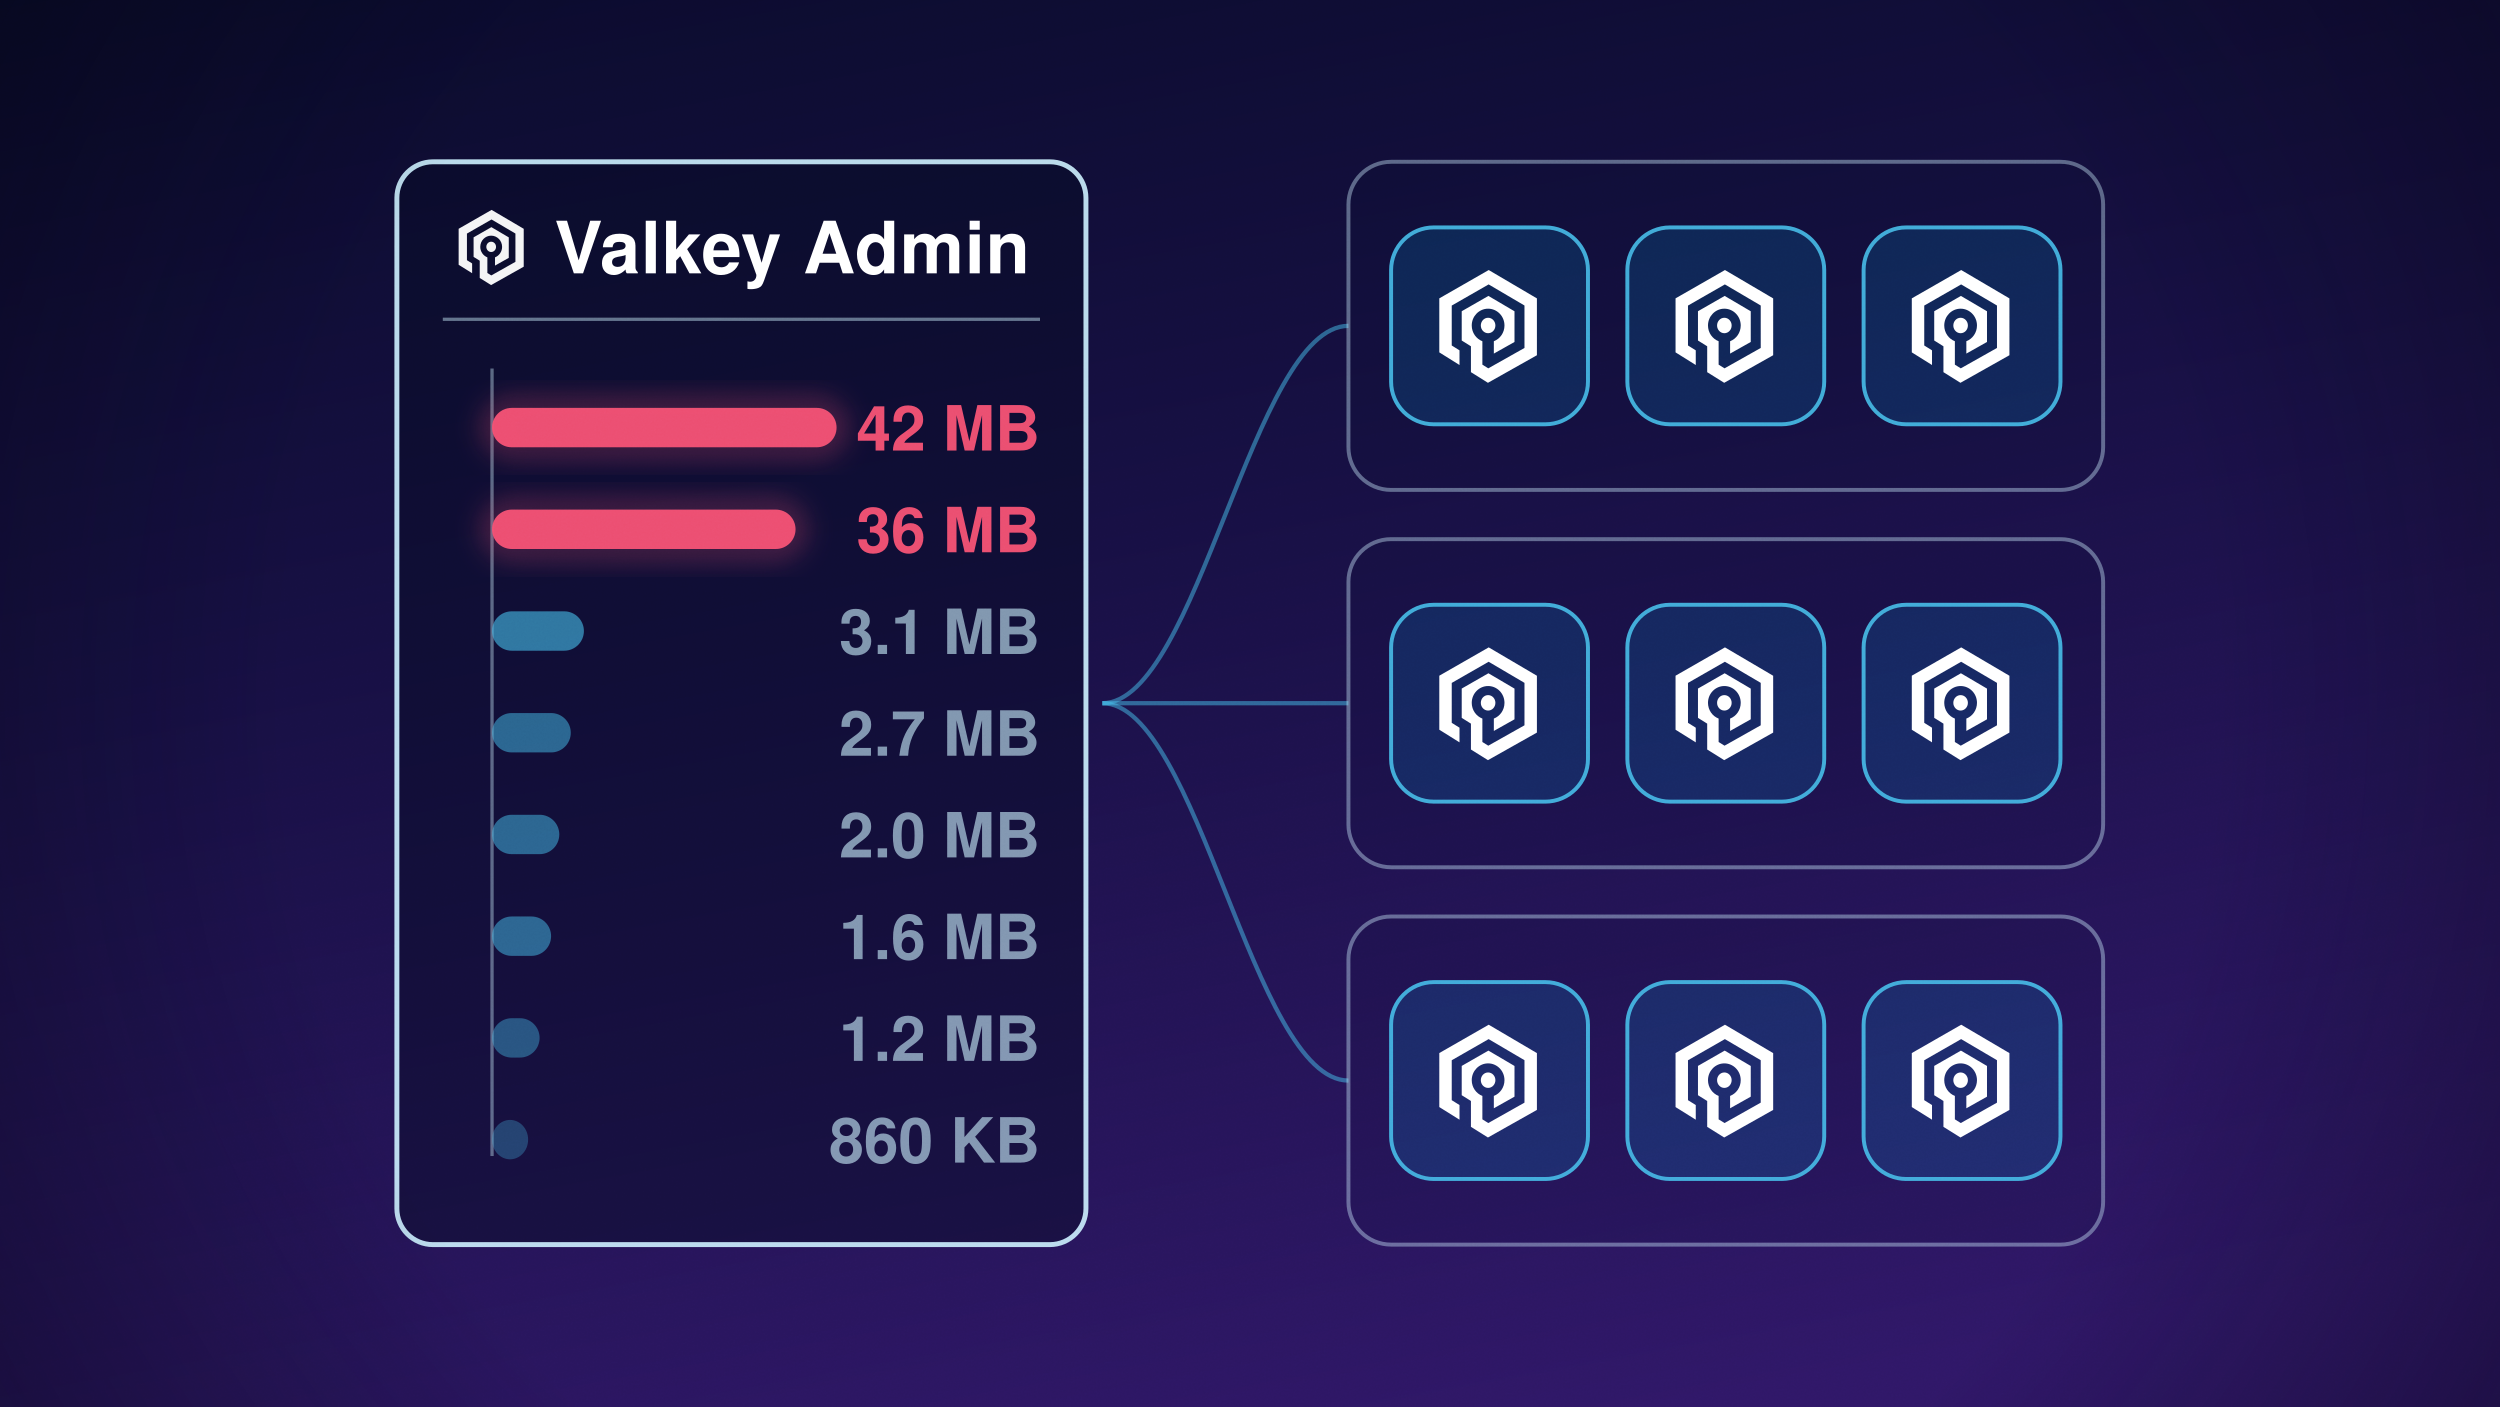
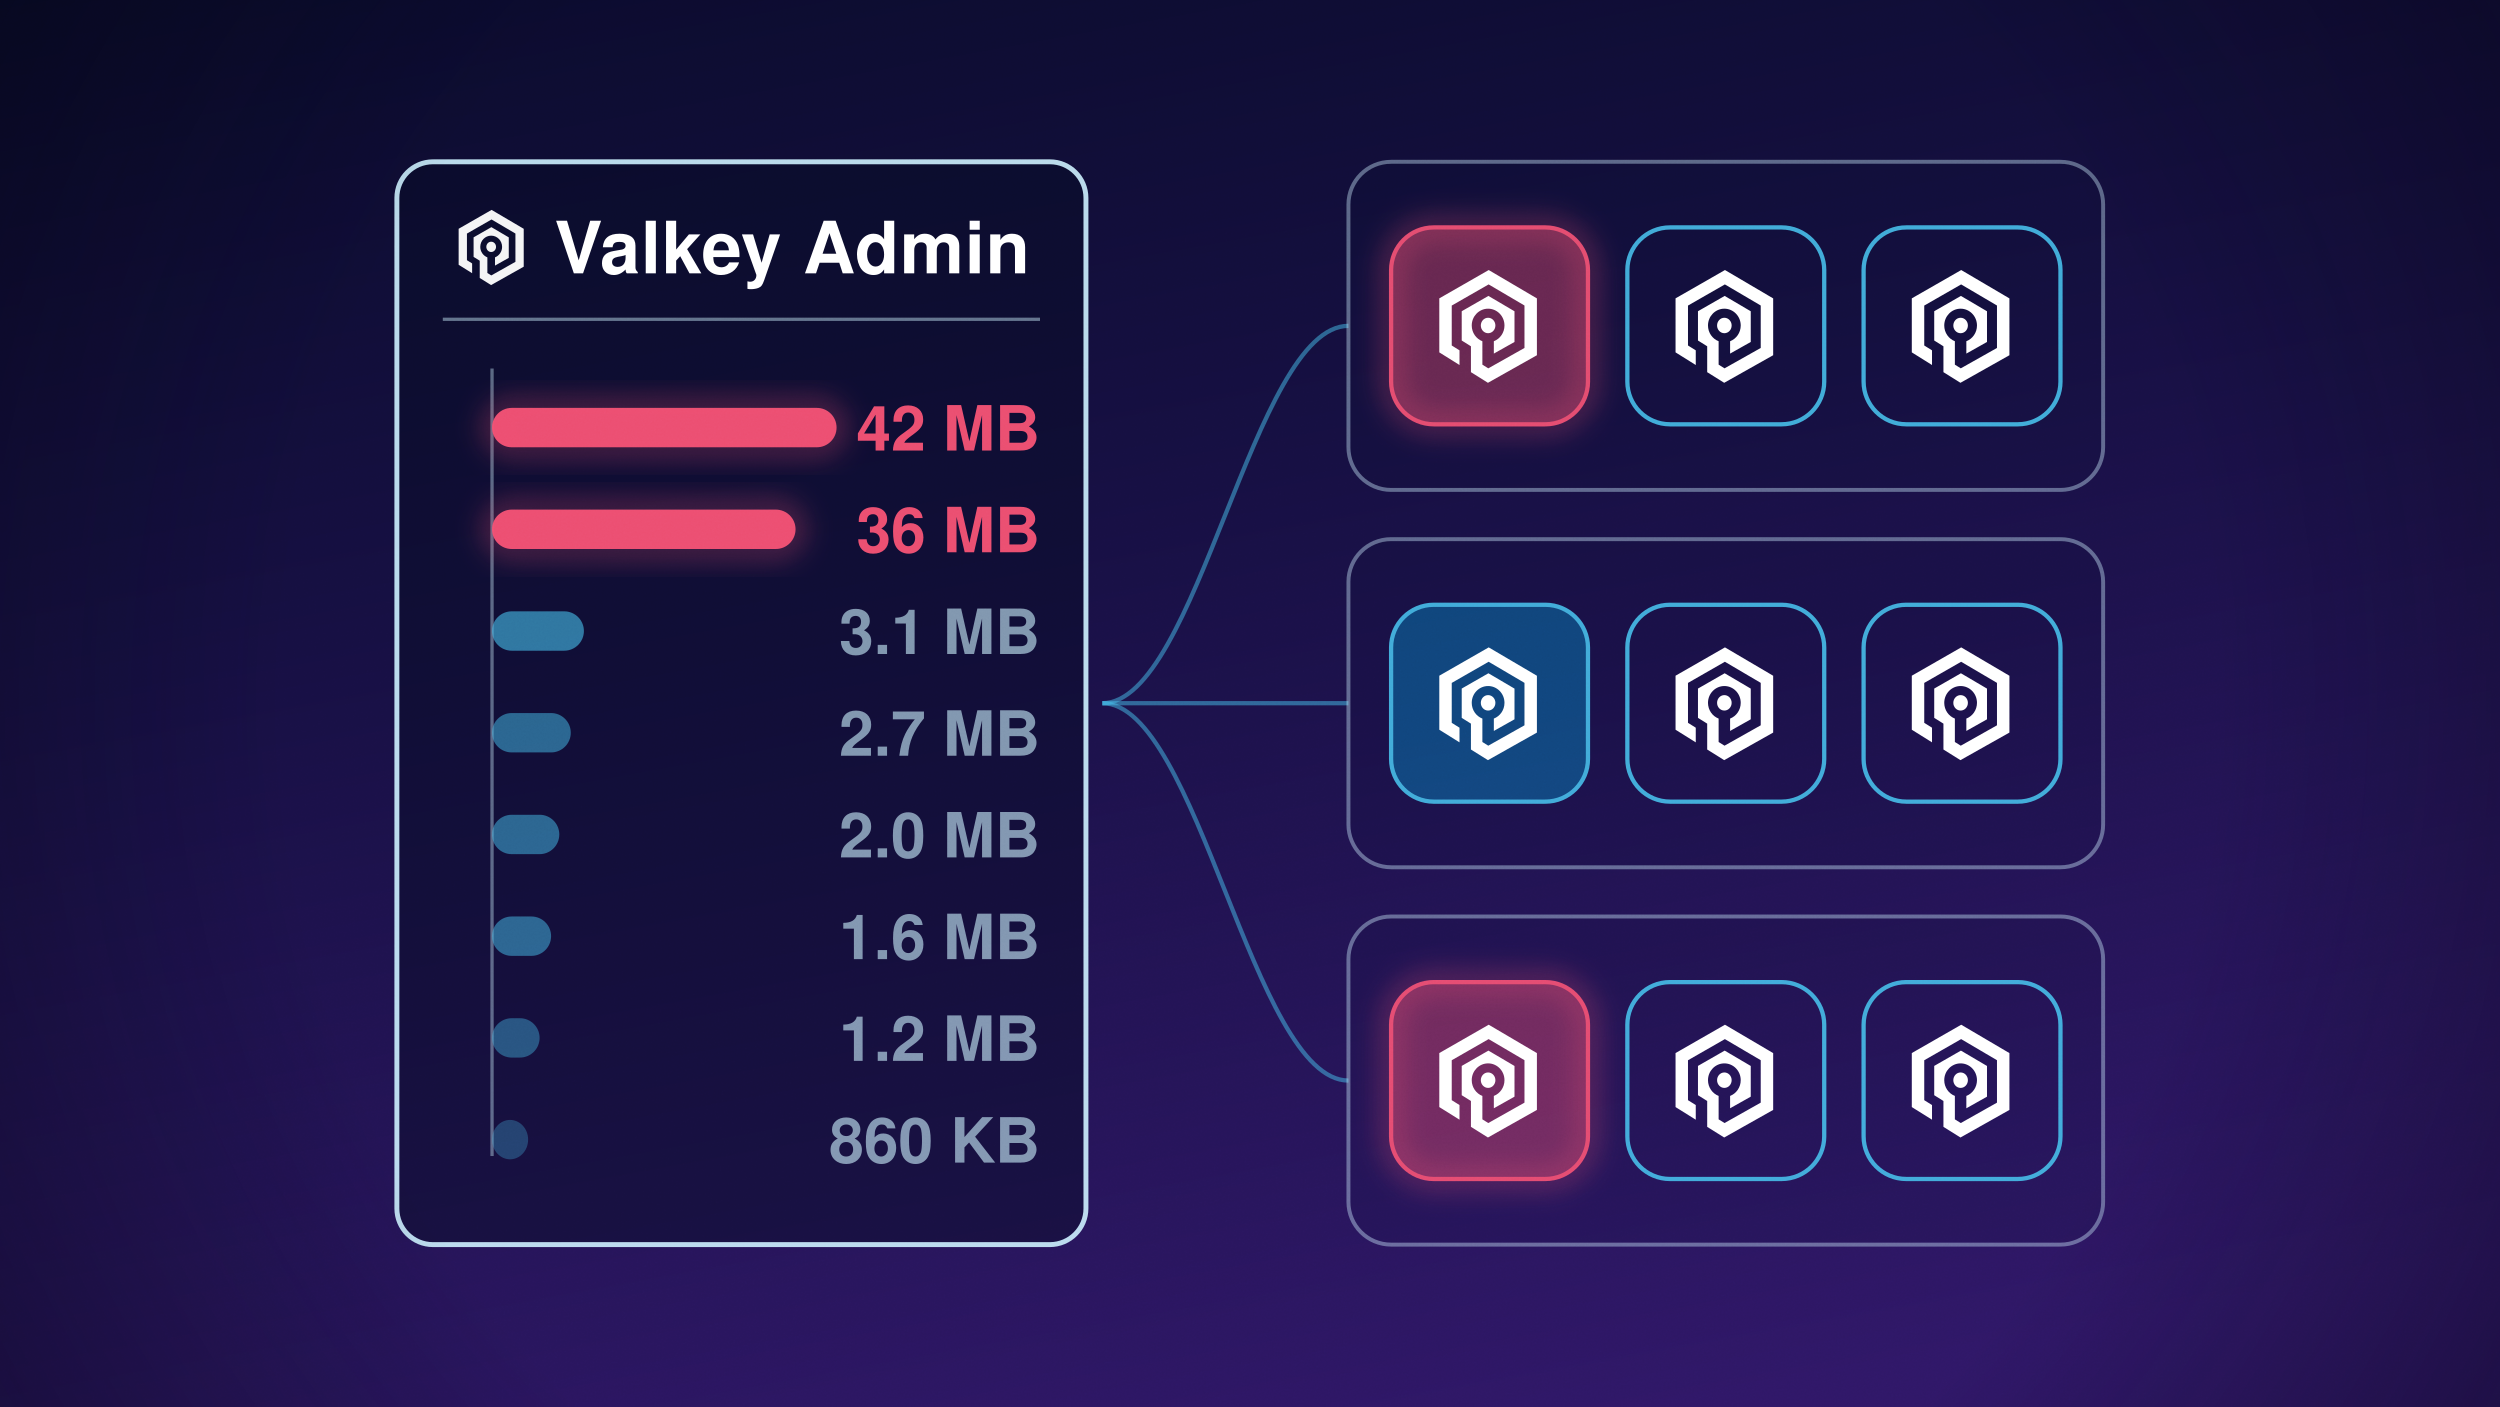
<svg xmlns="http://www.w3.org/2000/svg" width="1920" height="1080" viewBox="198.1 111.4 1523.8 857.1">
  <defs>
    <linearGradient id="sky" x1="0" y1="0" x2="0.32" y2="1">
      <stop offset="0" stop-color="#060A24" />
      <stop offset="0.48" stop-color="#171043" />
      <stop offset="1" stop-color="#301868" />
    </linearGradient>
    <radialGradient id="focus" gradientUnits="userSpaceOnUse" cx="960" cy="540" r="900">
      <stop offset="0" stop-color="#00A3E0" stop-opacity="0.42" />
      <stop offset="0.35" stop-color="#963CBD" stop-opacity="0.20" />
      <stop offset="1" stop-color="#963CBD" stop-opacity="0" />
    </radialGradient>
    <radialGradient id="vignette" gradientUnits="userSpaceOnUse" cx="960" cy="540" r="1180">
      <stop offset="0.5" stop-color="#03040F" stop-opacity="0" />
      <stop offset="1" stop-color="#03040F" stop-opacity="0.8" />
    </radialGradient>
    <radialGradient id="scrim">
      <stop offset="0" stop-color="#060A24" stop-opacity="0.72" />
      <stop offset="0.6" stop-color="#060A24" stop-opacity="0.45" />
      <stop offset="1" stop-color="#060A24" stop-opacity="0" />
    </radialGradient>
    <filter id="grain" x="0" y="0" width="100%" height="100%">
      <feTurbulence type="fractalNoise" baseFrequency="0.85" numOctaves="4" stitchTiles="stitch" />
      <feColorMatrix type="saturate" values="0" />
    </filter>
    <radialGradient id="h-cyan">
      <stop offset="0" stop-color="#46BDE9" stop-opacity="0.75" />
      <stop offset="0.4" stop-color="#46BDE9" stop-opacity="0.22" />
      <stop offset="1" stop-color="#46BDE9" stop-opacity="0" />
    </radialGradient>
    <radialGradient id="h-ice">
      <stop offset="0" stop-color="#CCF1FF" stop-opacity="0.75" />
      <stop offset="0.4" stop-color="#CCF1FF" stop-opacity="0.22" />
      <stop offset="1" stop-color="#CCF1FF" stop-opacity="0" />
    </radialGradient>
    <radialGradient id="h-mint">
      <stop offset="0" stop-color="#2CD5C4" stop-opacity="0.75" />
      <stop offset="0.4" stop-color="#2CD5C4" stop-opacity="0.22" />
      <stop offset="1" stop-color="#2CD5C4" stop-opacity="0" />
    </radialGradient>
    <radialGradient id="h-coral">
      <stop offset="0" stop-color="#F65275" stop-opacity="0.75" />
      <stop offset="0.4" stop-color="#F65275" stop-opacity="0.22" />
      <stop offset="1" stop-color="#F65275" stop-opacity="0" />
    </radialGradient>
    <radialGradient id="h-violet">
      <stop offset="0" stop-color="#963CBD" stop-opacity="0.75" />
      <stop offset="0.4" stop-color="#963CBD" stop-opacity="0.22" />
      <stop offset="1" stop-color="#963CBD" stop-opacity="0" />
    </radialGradient>
    <radialGradient id="h-gold">
      <stop offset="0" stop-color="#FFB81C" stop-opacity="0.75" />
      <stop offset="0.4" stop-color="#FFB81C" stop-opacity="0.22" />
      <stop offset="1" stop-color="#FFB81C" stop-opacity="0" />
    </radialGradient>
    <filter id="blur3" x="-70%" y="-70%" width="240%" height="240%">
      <feGaussianBlur stdDeviation="3" />
    </filter>
    <filter id="blur8" x="-70%" y="-70%" width="240%" height="240%">
      <feGaussianBlur stdDeviation="8" />
    </filter>
    <filter id="blur18" x="-70%" y="-70%" width="240%" height="240%">
      <feGaussianBlur stdDeviation="18" />
    </filter>
    <filter id="blur40" x="-70%" y="-70%" width="240%" height="240%">
      <feGaussianBlur stdDeviation="40" />
    </filter>
  </defs>
  <rect width="1920" height="1080" fill="url(#sky)" />
  <g>
    <path d="M 870 540 C 928 540 962 310 1020 310" fill="none" stroke="#46BDE9" stroke-width="2.6" opacity="0.5" />
    <path d="M 870 540 C 928 540 962 540 1020 540" fill="none" stroke="#46BDE9" stroke-width="2.6" opacity="0.5" />
    <path d="M 870 540 C 928 540 962 770 1020 770" fill="none" stroke="#46BDE9" stroke-width="2.6" opacity="0.5" />
  </g>
  <g>
    <rect x="1020" y="210" width="460" height="200" rx="26" fill="#060A24" fill-opacity="0.22" stroke="#CCF1FF" stroke-width="2.4" opacity="0.4" />
    <rect x="1020" y="440" width="460" height="200" rx="26" fill="#060A24" fill-opacity="0.22" stroke="#CCF1FF" stroke-width="2.4" opacity="0.4" />
    <rect x="1020" y="670" width="460" height="200" rx="26" fill="#060A24" fill-opacity="0.22" stroke="#CCF1FF" stroke-width="2.4" opacity="0.4" />
  </g>
  <g>
-     <rect x="1046" y="250" width="120" height="120" rx="26" fill="#00A3E0" fill-opacity="0.18" stroke="#46BDE9" stroke-width="2.4" opacity="0.9" />
+     <rect x="1046" y="250" width="120" height="120" rx="26" fill="none" stroke="#F65275" stroke-width="12" opacity="0.32" filter="url(#blur8)" />
+     <rect x="1046" y="250" width="120" height="120" rx="26" fill="#F65275" fill-opacity="0.42" stroke="#F65275" stroke-width="2.6" opacity="0.9" />
    <g transform="translate(1074.4 274) scale(0.9863)">
      <path d="M 13.482 60.695 L 0.998 52.884 L 0.998 19.503 L 31.528 2.001 L 61.318 19.532 L 61.318 54.645 L 31.055 71.689 L 20.548 65.116 L 20.548 51.041 L 20.548 49.12 L 14.852 45.556 L 14.852 27.453 L 31.346 17.997 L 47.464 27.482 L 47.464 46.451 L 34.703 53.638 L 34.703 45.999 C 38.529 44.526 41.274 40.739 41.274 36.27 C 41.274 30.511 36.713 25.884 31.158 25.884 C 25.603 25.884 21.042 30.511 21.042 36.27 C 21.042 40.739 23.787 44.526 27.612 45.999 L 27.612 60.474 L 31.261 62.756 L 53.635 50.155 L 53.635 23.925 L 31.477 10.885 L 8.681 23.954 L 8.681 48.629 L 13.482 51.633 L 13.482 60.695 Z M 31.158 31.498 C 33.672 31.498 35.66 33.664 35.66 36.27 C 35.66 38.877 33.672 41.043 31.158 41.043 C 28.644 41.043 26.656 38.877 26.656 36.27 C 26.656 33.664 28.644 31.498 31.158 31.498 Z" fill="#FFFFFF" fill-rule="evenodd" />
    </g>
-     <rect x="1190" y="250" width="120" height="120" rx="26" fill="#00A3E0" fill-opacity="0.18" stroke="#46BDE9" stroke-width="2.4" opacity="0.9" />
+     <rect x="1190" y="250" width="120" height="120" rx="26" fill="#00A3E0" fill-opacity="0" stroke="#46BDE9" stroke-width="2.6" opacity="0.9" />
    <g transform="translate(1218.4 274) scale(0.9863)">
      <path d="M 13.482 60.695 L 0.998 52.884 L 0.998 19.503 L 31.528 2.001 L 61.318 19.532 L 61.318 54.645 L 31.055 71.689 L 20.548 65.116 L 20.548 51.041 L 20.548 49.12 L 14.852 45.556 L 14.852 27.453 L 31.346 17.997 L 47.464 27.482 L 47.464 46.451 L 34.703 53.638 L 34.703 45.999 C 38.529 44.526 41.274 40.739 41.274 36.27 C 41.274 30.511 36.713 25.884 31.158 25.884 C 25.603 25.884 21.042 30.511 21.042 36.27 C 21.042 40.739 23.787 44.526 27.612 45.999 L 27.612 60.474 L 31.261 62.756 L 53.635 50.155 L 53.635 23.925 L 31.477 10.885 L 8.681 23.954 L 8.681 48.629 L 13.482 51.633 L 13.482 60.695 Z M 31.158 31.498 C 33.672 31.498 35.66 33.664 35.66 36.27 C 35.66 38.877 33.672 41.043 31.158 41.043 C 28.644 41.043 26.656 38.877 26.656 36.27 C 26.656 33.664 28.644 31.498 31.158 31.498 Z" fill="#FFFFFF" fill-rule="evenodd" />
    </g>
-     <rect x="1334" y="250" width="120" height="120" rx="26" fill="#00A3E0" fill-opacity="0.18" stroke="#46BDE9" stroke-width="2.4" opacity="0.9" />
+     <rect x="1334" y="250" width="120" height="120" rx="26" fill="#00A3E0" fill-opacity="0" stroke="#46BDE9" stroke-width="2.6" opacity="0.9" />
    <g transform="translate(1362.4 274) scale(0.9863)">
      <path d="M 13.482 60.695 L 0.998 52.884 L 0.998 19.503 L 31.528 2.001 L 61.318 19.532 L 61.318 54.645 L 31.055 71.689 L 20.548 65.116 L 20.548 51.041 L 20.548 49.12 L 14.852 45.556 L 14.852 27.453 L 31.346 17.997 L 47.464 27.482 L 47.464 46.451 L 34.703 53.638 L 34.703 45.999 C 38.529 44.526 41.274 40.739 41.274 36.27 C 41.274 30.511 36.713 25.884 31.158 25.884 C 25.603 25.884 21.042 30.511 21.042 36.27 C 21.042 40.739 23.787 44.526 27.612 45.999 L 27.612 60.474 L 31.261 62.756 L 53.635 50.155 L 53.635 23.925 L 31.477 10.885 L 8.681 23.954 L 8.681 48.629 L 13.482 51.633 L 13.482 60.695 Z M 31.158 31.498 C 33.672 31.498 35.66 33.664 35.66 36.27 C 35.66 38.877 33.672 41.043 31.158 41.043 C 28.644 41.043 26.656 38.877 26.656 36.27 C 26.656 33.664 28.644 31.498 31.158 31.498 Z" fill="#FFFFFF" fill-rule="evenodd" />
    </g>
-     <rect x="1046" y="480" width="120" height="120" rx="26" fill="#00A3E0" fill-opacity="0.18" stroke="#46BDE9" stroke-width="2.4" opacity="0.9" />
+     <rect x="1046" y="480" width="120" height="120" rx="26" fill="#00A3E0" fill-opacity="0.4" stroke="#46BDE9" stroke-width="2.6" opacity="0.9" />
    <g transform="translate(1074.4 504) scale(0.9863)">
      <path d="M 13.482 60.695 L 0.998 52.884 L 0.998 19.503 L 31.528 2.001 L 61.318 19.532 L 61.318 54.645 L 31.055 71.689 L 20.548 65.116 L 20.548 51.041 L 20.548 49.12 L 14.852 45.556 L 14.852 27.453 L 31.346 17.997 L 47.464 27.482 L 47.464 46.451 L 34.703 53.638 L 34.703 45.999 C 38.529 44.526 41.274 40.739 41.274 36.27 C 41.274 30.511 36.713 25.884 31.158 25.884 C 25.603 25.884 21.042 30.511 21.042 36.27 C 21.042 40.739 23.787 44.526 27.612 45.999 L 27.612 60.474 L 31.261 62.756 L 53.635 50.155 L 53.635 23.925 L 31.477 10.885 L 8.681 23.954 L 8.681 48.629 L 13.482 51.633 L 13.482 60.695 Z M 31.158 31.498 C 33.672 31.498 35.66 33.664 35.66 36.27 C 35.66 38.877 33.672 41.043 31.158 41.043 C 28.644 41.043 26.656 38.877 26.656 36.27 C 26.656 33.664 28.644 31.498 31.158 31.498 Z" fill="#FFFFFF" fill-rule="evenodd" />
    </g>
-     <rect x="1190" y="480" width="120" height="120" rx="26" fill="#00A3E0" fill-opacity="0.18" stroke="#46BDE9" stroke-width="2.4" opacity="0.9" />
+     <rect x="1190" y="480" width="120" height="120" rx="26" fill="#00A3E0" fill-opacity="0" stroke="#46BDE9" stroke-width="2.6" opacity="0.9" />
    <g transform="translate(1218.4 504) scale(0.9863)">
      <path d="M 13.482 60.695 L 0.998 52.884 L 0.998 19.503 L 31.528 2.001 L 61.318 19.532 L 61.318 54.645 L 31.055 71.689 L 20.548 65.116 L 20.548 51.041 L 20.548 49.12 L 14.852 45.556 L 14.852 27.453 L 31.346 17.997 L 47.464 27.482 L 47.464 46.451 L 34.703 53.638 L 34.703 45.999 C 38.529 44.526 41.274 40.739 41.274 36.27 C 41.274 30.511 36.713 25.884 31.158 25.884 C 25.603 25.884 21.042 30.511 21.042 36.27 C 21.042 40.739 23.787 44.526 27.612 45.999 L 27.612 60.474 L 31.261 62.756 L 53.635 50.155 L 53.635 23.925 L 31.477 10.885 L 8.681 23.954 L 8.681 48.629 L 13.482 51.633 L 13.482 60.695 Z M 31.158 31.498 C 33.672 31.498 35.66 33.664 35.66 36.27 C 35.66 38.877 33.672 41.043 31.158 41.043 C 28.644 41.043 26.656 38.877 26.656 36.27 C 26.656 33.664 28.644 31.498 31.158 31.498 Z" fill="#FFFFFF" fill-rule="evenodd" />
    </g>
-     <rect x="1334" y="480" width="120" height="120" rx="26" fill="#00A3E0" fill-opacity="0.18" stroke="#46BDE9" stroke-width="2.4" opacity="0.9" />
+     <rect x="1334" y="480" width="120" height="120" rx="26" fill="#00A3E0" fill-opacity="0" stroke="#46BDE9" stroke-width="2.6" opacity="0.9" />
    <g transform="translate(1362.4 504) scale(0.9863)">
      <path d="M 13.482 60.695 L 0.998 52.884 L 0.998 19.503 L 31.528 2.001 L 61.318 19.532 L 61.318 54.645 L 31.055 71.689 L 20.548 65.116 L 20.548 51.041 L 20.548 49.12 L 14.852 45.556 L 14.852 27.453 L 31.346 17.997 L 47.464 27.482 L 47.464 46.451 L 34.703 53.638 L 34.703 45.999 C 38.529 44.526 41.274 40.739 41.274 36.27 C 41.274 30.511 36.713 25.884 31.158 25.884 C 25.603 25.884 21.042 30.511 21.042 36.27 C 21.042 40.739 23.787 44.526 27.612 45.999 L 27.612 60.474 L 31.261 62.756 L 53.635 50.155 L 53.635 23.925 L 31.477 10.885 L 8.681 23.954 L 8.681 48.629 L 13.482 51.633 L 13.482 60.695 Z M 31.158 31.498 C 33.672 31.498 35.66 33.664 35.66 36.27 C 35.66 38.877 33.672 41.043 31.158 41.043 C 28.644 41.043 26.656 38.877 26.656 36.27 C 26.656 33.664 28.644 31.498 31.158 31.498 Z" fill="#FFFFFF" fill-rule="evenodd" />
    </g>
-     <rect x="1046" y="710" width="120" height="120" rx="26" fill="#00A3E0" fill-opacity="0.18" stroke="#46BDE9" stroke-width="2.4" opacity="0.9" />
+     <rect x="1046" y="710" width="120" height="120" rx="26" fill="none" stroke="#F65275" stroke-width="12" opacity="0.32" filter="url(#blur8)" />
+     <rect x="1046" y="710" width="120" height="120" rx="26" fill="#F65275" fill-opacity="0.42" stroke="#F65275" stroke-width="2.6" opacity="0.9" />
    <g transform="translate(1074.4 734) scale(0.9863)">
      <path d="M 13.482 60.695 L 0.998 52.884 L 0.998 19.503 L 31.528 2.001 L 61.318 19.532 L 61.318 54.645 L 31.055 71.689 L 20.548 65.116 L 20.548 51.041 L 20.548 49.12 L 14.852 45.556 L 14.852 27.453 L 31.346 17.997 L 47.464 27.482 L 47.464 46.451 L 34.703 53.638 L 34.703 45.999 C 38.529 44.526 41.274 40.739 41.274 36.27 C 41.274 30.511 36.713 25.884 31.158 25.884 C 25.603 25.884 21.042 30.511 21.042 36.27 C 21.042 40.739 23.787 44.526 27.612 45.999 L 27.612 60.474 L 31.261 62.756 L 53.635 50.155 L 53.635 23.925 L 31.477 10.885 L 8.681 23.954 L 8.681 48.629 L 13.482 51.633 L 13.482 60.695 Z M 31.158 31.498 C 33.672 31.498 35.66 33.664 35.66 36.27 C 35.66 38.877 33.672 41.043 31.158 41.043 C 28.644 41.043 26.656 38.877 26.656 36.27 C 26.656 33.664 28.644 31.498 31.158 31.498 Z" fill="#FFFFFF" fill-rule="evenodd" />
    </g>
-     <rect x="1190" y="710" width="120" height="120" rx="26" fill="#00A3E0" fill-opacity="0.18" stroke="#46BDE9" stroke-width="2.4" opacity="0.9" />
+     <rect x="1190" y="710" width="120" height="120" rx="26" fill="#00A3E0" fill-opacity="0" stroke="#46BDE9" stroke-width="2.6" opacity="0.9" />
    <g transform="translate(1218.4 734) scale(0.9863)">
      <path d="M 13.482 60.695 L 0.998 52.884 L 0.998 19.503 L 31.528 2.001 L 61.318 19.532 L 61.318 54.645 L 31.055 71.689 L 20.548 65.116 L 20.548 51.041 L 20.548 49.12 L 14.852 45.556 L 14.852 27.453 L 31.346 17.997 L 47.464 27.482 L 47.464 46.451 L 34.703 53.638 L 34.703 45.999 C 38.529 44.526 41.274 40.739 41.274 36.27 C 41.274 30.511 36.713 25.884 31.158 25.884 C 25.603 25.884 21.042 30.511 21.042 36.27 C 21.042 40.739 23.787 44.526 27.612 45.999 L 27.612 60.474 L 31.261 62.756 L 53.635 50.155 L 53.635 23.925 L 31.477 10.885 L 8.681 23.954 L 8.681 48.629 L 13.482 51.633 L 13.482 60.695 Z M 31.158 31.498 C 33.672 31.498 35.66 33.664 35.66 36.27 C 35.66 38.877 33.672 41.043 31.158 41.043 C 28.644 41.043 26.656 38.877 26.656 36.27 C 26.656 33.664 28.644 31.498 31.158 31.498 Z" fill="#FFFFFF" fill-rule="evenodd" />
    </g>
-     <rect x="1334" y="710" width="120" height="120" rx="26" fill="#00A3E0" fill-opacity="0.18" stroke="#46BDE9" stroke-width="2.4" opacity="0.9" />
+     <rect x="1334" y="710" width="120" height="120" rx="26" fill="#00A3E0" fill-opacity="0" stroke="#46BDE9" stroke-width="2.6" opacity="0.9" />
    <g transform="translate(1362.4 734) scale(0.9863)">
      <path d="M 13.482 60.695 L 0.998 52.884 L 0.998 19.503 L 31.528 2.001 L 61.318 19.532 L 61.318 54.645 L 31.055 71.689 L 20.548 65.116 L 20.548 51.041 L 20.548 49.12 L 14.852 45.556 L 14.852 27.453 L 31.346 17.997 L 47.464 27.482 L 47.464 46.451 L 34.703 53.638 L 34.703 45.999 C 38.529 44.526 41.274 40.739 41.274 36.27 C 41.274 30.511 36.713 25.884 31.158 25.884 C 25.603 25.884 21.042 30.511 21.042 36.27 C 21.042 40.739 23.787 44.526 27.612 45.999 L 27.612 60.474 L 31.261 62.756 L 53.635 50.155 L 53.635 23.925 L 31.477 10.885 L 8.681 23.954 L 8.681 48.629 L 13.482 51.633 L 13.482 60.695 Z M 31.158 31.498 C 33.672 31.498 35.66 33.664 35.66 36.27 C 35.66 38.877 33.672 41.043 31.158 41.043 C 28.644 41.043 26.656 38.877 26.656 36.27 C 26.656 33.664 28.644 31.498 31.158 31.498 Z" fill="#FFFFFF" fill-rule="evenodd" />
    </g>
  </g>
  <g>
    <rect x="440" y="210" width="420" height="660" rx="22" fill="#060A24" fill-opacity="0.5" stroke="#CCF1FF" stroke-width="3" opacity="0.9" />
    <line x1="468" y1="306" x2="832" y2="306" stroke="#CCF1FF" stroke-width="2" opacity="0.45" />
    <g opacity="0.95">
      <g transform="translate(477 238) scale(0.6575)">
        <path d="M 13.482 60.695 L 0.998 52.884 L 0.998 19.503 L 31.528 2.001 L 61.318 19.532 L 61.318 54.645 L 31.055 71.689 L 20.548 65.116 L 20.548 51.041 L 20.548 49.12 L 14.852 45.556 L 14.852 27.453 L 31.346 17.997 L 47.464 27.482 L 47.464 46.451 L 34.703 53.638 L 34.703 45.999 C 38.529 44.526 41.274 40.739 41.274 36.27 C 41.274 30.511 36.713 25.884 31.158 25.884 C 25.603 25.884 21.042 30.511 21.042 36.27 C 21.042 40.739 23.787 44.526 27.612 45.999 L 27.612 60.474 L 31.261 62.756 L 53.635 50.155 L 53.635 23.925 L 31.477 10.885 L 8.681 23.954 L 8.681 48.629 L 13.482 51.633 L 13.482 60.695 Z M 31.158 31.498 C 33.672 31.498 35.66 33.664 35.66 36.27 C 35.66 38.877 33.672 41.043 31.158 41.043 C 28.644 41.043 26.656 38.877 26.656 36.27 C 26.656 33.664 28.644 31.498 31.158 31.498 Z" fill="#FFFFFF" fill-rule="evenodd" />
      </g>
    </g>
    <text x="536" y="278" fill="#FFFFFF" font-family="Helvetica Neue, Helvetica, Arial, sans-serif" font-size="44" font-weight="700" letter-spacing="0.5">Valkey Admin</text>
    <line x1="498" y1="336" x2="498" y2="816" stroke="#CCF1FF" stroke-width="2" opacity="0.4" />
  </g>
  <g>
    <rect x="498" y="360" width="210" height="24" rx="12" fill="none" stroke="#F65275" stroke-width="12" opacity="0.32" filter="url(#blur8)" />
    <rect x="498" y="360" width="210" height="24" rx="12" fill="#F65275" opacity="0.95" />
    <text x="832" y="386" fill="#F65275" text-anchor="end" font-family="Helvetica Neue, Helvetica, Arial, sans-serif" font-size="38" font-weight="600" opacity="0.95">42 MB</text>
    <rect x="498" y="422" width="185" height="24" rx="12" fill="none" stroke="#F65275" stroke-width="12" opacity="0.32" filter="url(#blur8)" />
    <rect x="498" y="422" width="185" height="24" rx="12" fill="#F65275" opacity="0.95" />
    <text x="832" y="448" fill="#F65275" text-anchor="end" font-family="Helvetica Neue, Helvetica, Arial, sans-serif" font-size="38" font-weight="600" opacity="0.95">36 MB</text>
    <rect x="498" y="484" width="56" height="24" rx="12" fill="#46BDE9" opacity="0.6" />
    <text x="832" y="510" fill="#CCF1FF" text-anchor="end" font-family="Helvetica Neue, Helvetica, Arial, sans-serif" font-size="38" font-weight="600" opacity="0.6">3.1 MB</text>
    <rect x="498" y="546" width="48" height="24" rx="12" fill="#46BDE9" opacity="0.5" />
    <text x="832" y="572" fill="#CCF1FF" text-anchor="end" font-family="Helvetica Neue, Helvetica, Arial, sans-serif" font-size="38" font-weight="600" opacity="0.6">2.7 MB</text>
    <rect x="498" y="608" width="41" height="24" rx="12" fill="#46BDE9" opacity="0.5" />
    <text x="832" y="634" fill="#CCF1FF" text-anchor="end" font-family="Helvetica Neue, Helvetica, Arial, sans-serif" font-size="38" font-weight="600" opacity="0.6">2.0 MB</text>
    <rect x="498" y="670" width="36" height="24" rx="12" fill="#46BDE9" opacity="0.5" />
    <text x="832" y="696" fill="#CCF1FF" text-anchor="end" font-family="Helvetica Neue, Helvetica, Arial, sans-serif" font-size="38" font-weight="600" opacity="0.6">1.6 MB</text>
    <rect x="498" y="732" width="29" height="24" rx="12" fill="#46BDE9" opacity="0.4" />
    <text x="832" y="758" fill="#CCF1FF" text-anchor="end" font-family="Helvetica Neue, Helvetica, Arial, sans-serif" font-size="38" font-weight="600" opacity="0.6">1.2 MB</text>
    <rect x="498" y="794" width="22" height="24" rx="12" fill="#46BDE9" opacity="0.3" />
    <text x="832" y="820" fill="#CCF1FF" text-anchor="end" font-family="Helvetica Neue, Helvetica, Arial, sans-serif" font-size="38" font-weight="600" opacity="0.6">860 KB</text>
  </g>
  <rect width="1920" height="1080" fill="url(#vignette)" />
  <rect width="1920" height="1080" filter="url(#grain)" opacity="0.055" style="mix-blend-mode:overlay" />
</svg>
